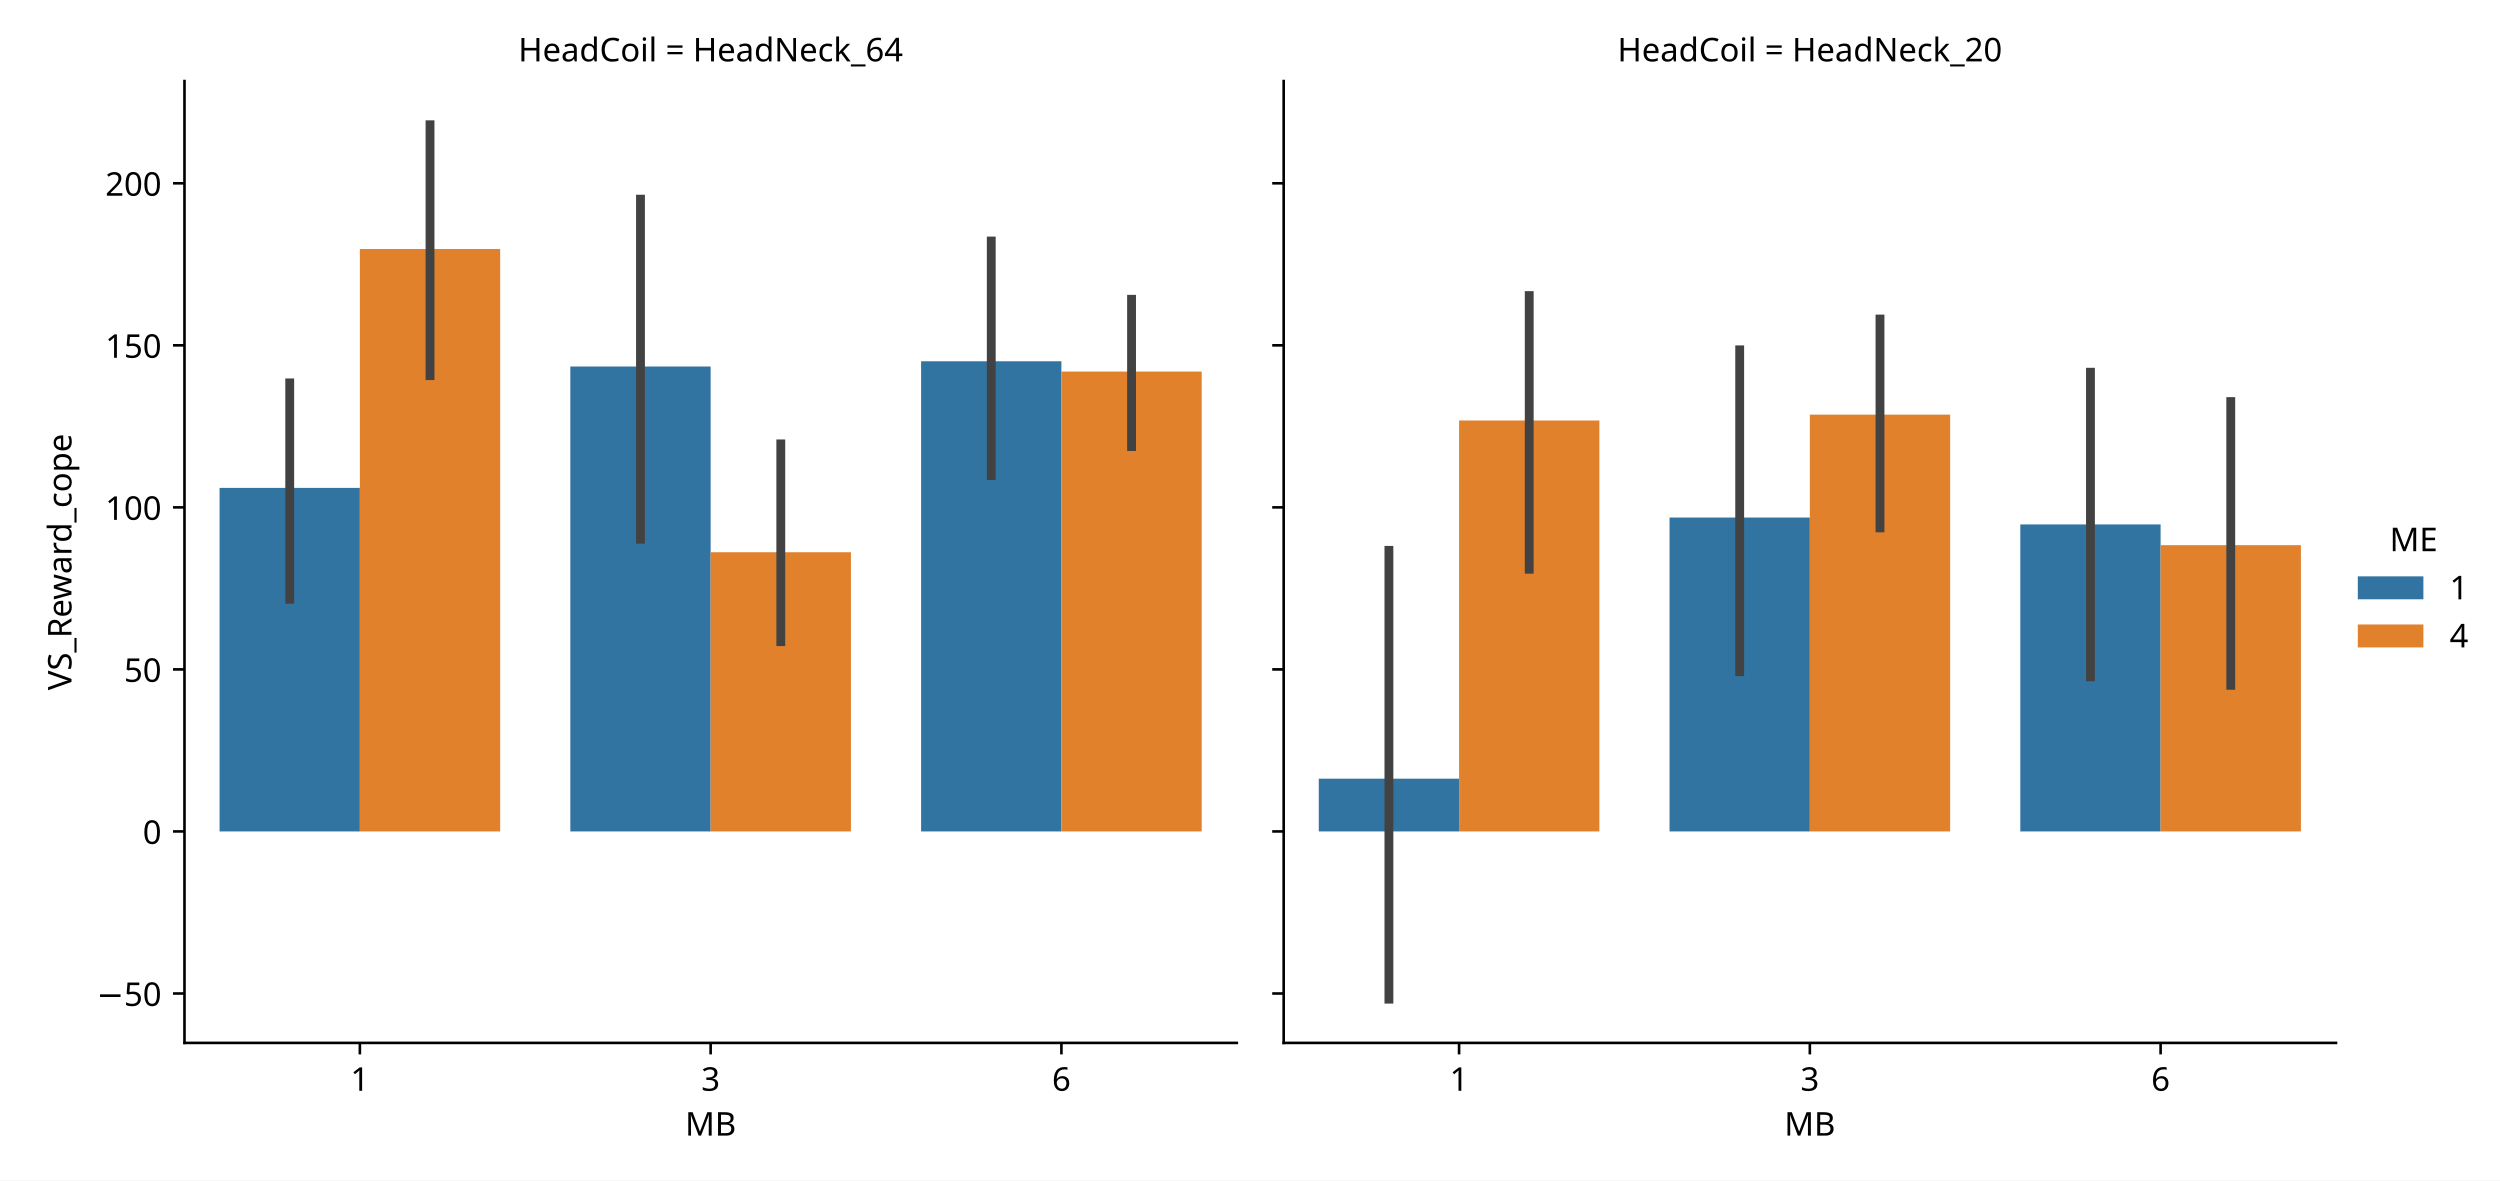
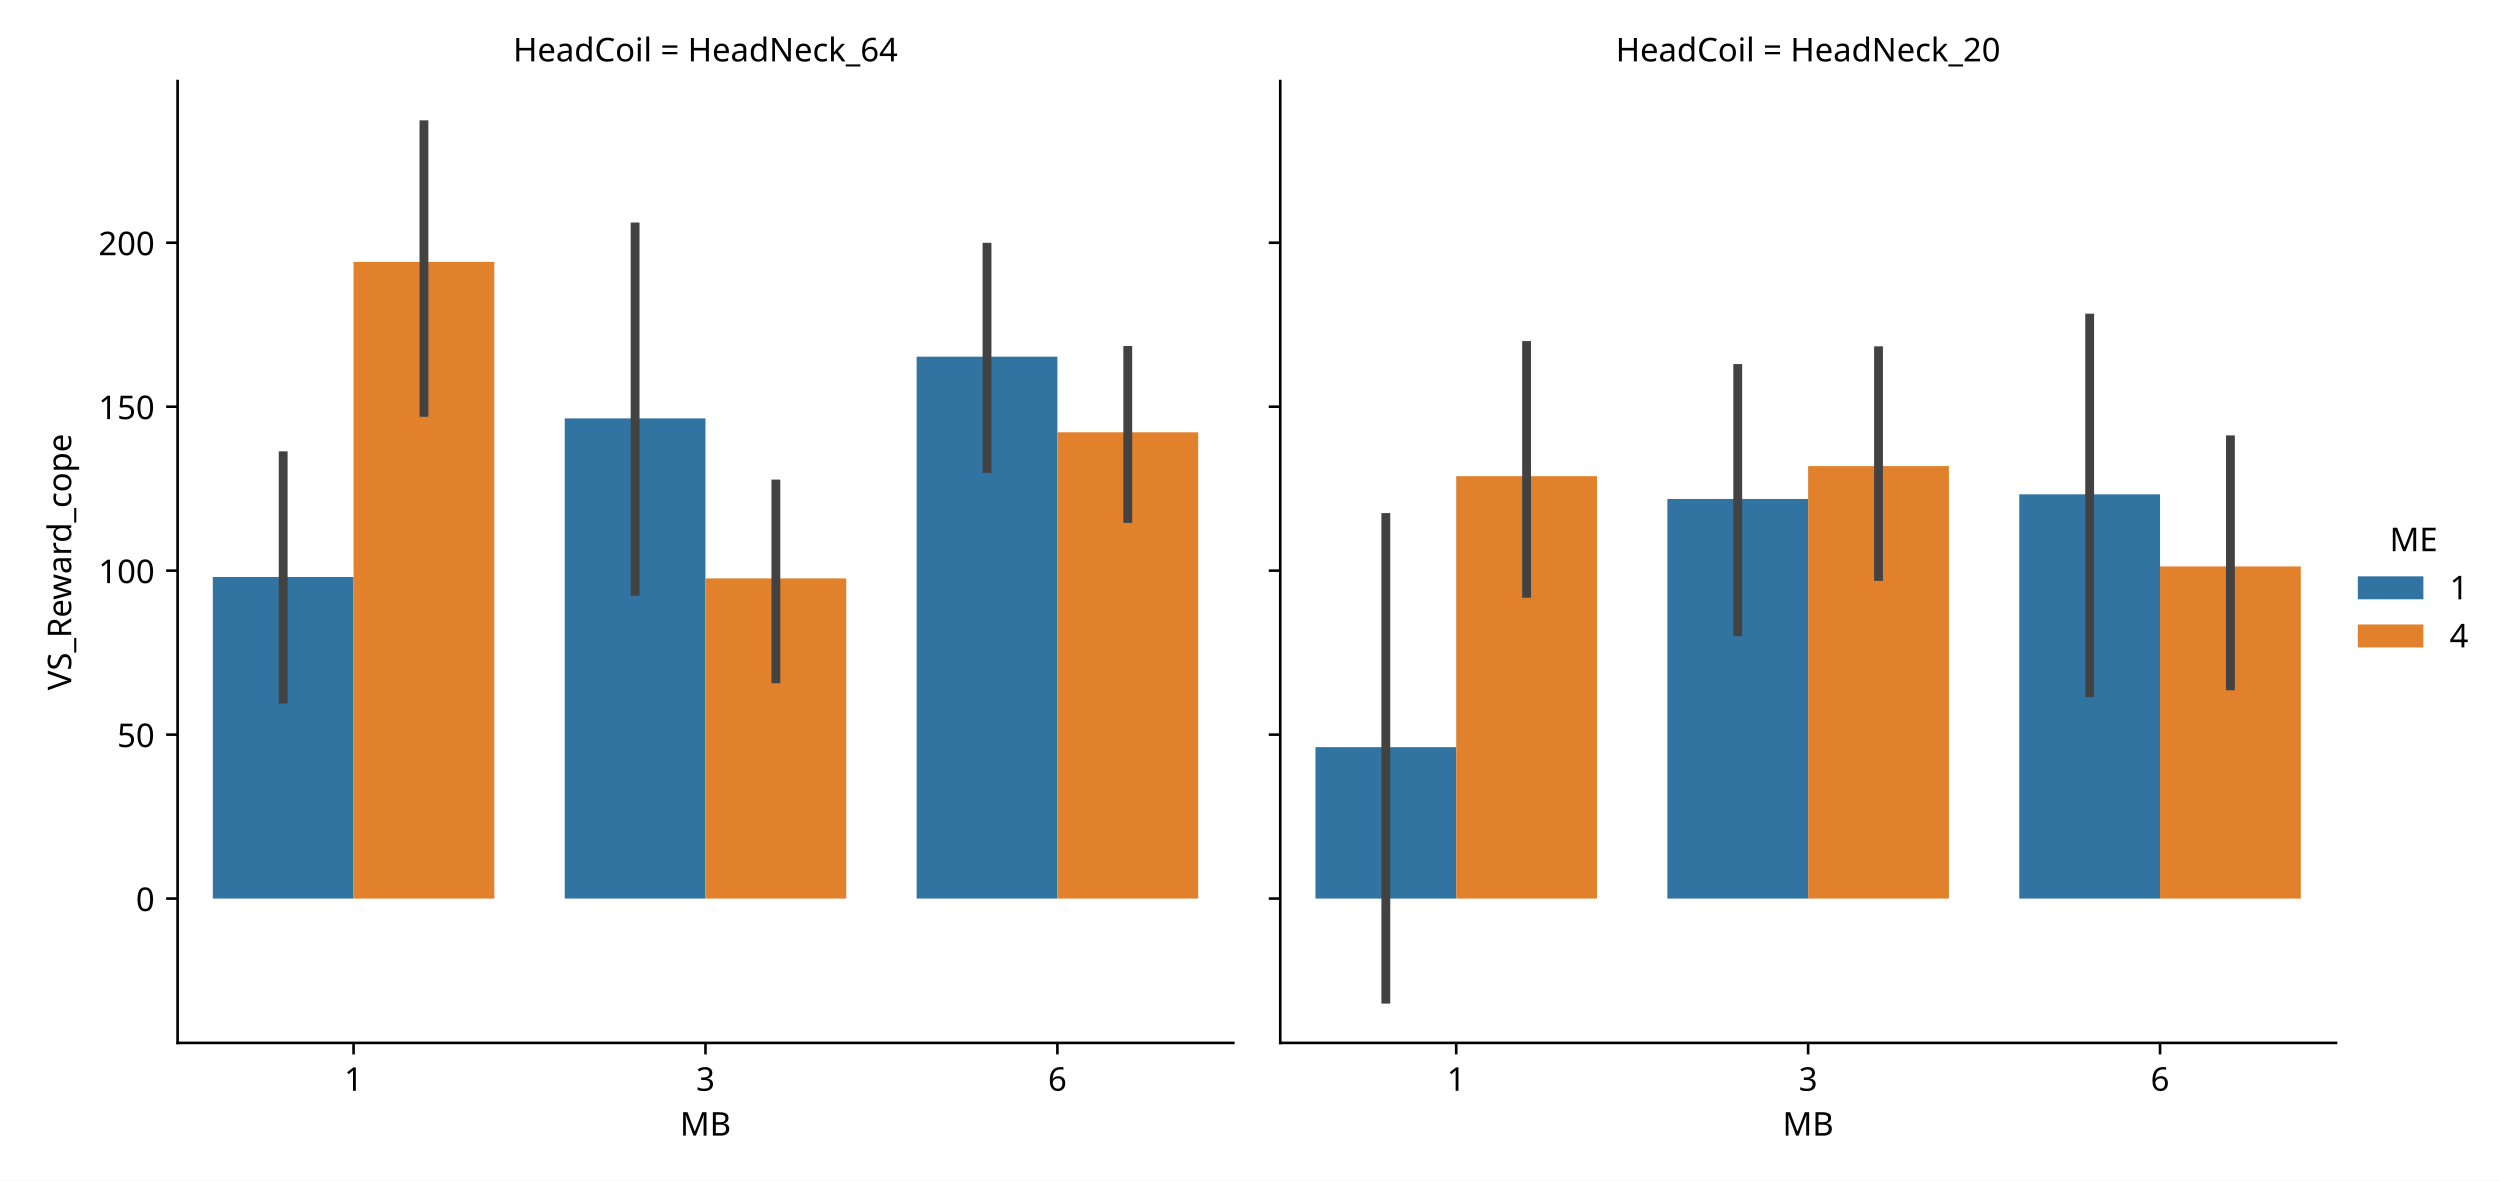
<svg xmlns="http://www.w3.org/2000/svg" xmlns:xlink="http://www.w3.org/1999/xlink" width="762.39pt" height="360pt" viewBox="0 0 762.39 360" version="1.1">
  <defs>
    <style type="text/css">*{stroke-linejoin: round; stroke-linecap: butt}</style>
  </defs>
  <g id="figure_1">
    <g id="patch_1">
      <path d="M 0 360  L 762.39 360  L 762.39 0  L 0 0  z " style="fill: #ffffff" />
    </g>
    <g id="axes_1">
      <g id="patch_2">
-         <path d="M 56.259 318.04  L 377.167 318.04  L 377.167 24.72  L 56.259 24.72  z " style="fill: #ffffff" />
+         <path d="M 54.163 318.04  L 376.118 318.04  L 376.118 24.72  L 54.163 24.72  z " style="fill: #ffffff" />
      </g>
      <g id="patch_3">
-         <path d="M 66.956 253.555  L 109.744 253.555  L 109.744 148.785  L 66.956 148.785  z " clip-path="url(#p1d34da9435)" style="fill: #3274a1" />
+         <path d="M 64.895 274.026  L 107.822 274.026  L 107.822 175.95  L 64.895 175.95  z " clip-path="url(#p8e05e389d4)" style="fill: #3274a1" />
      </g>
      <g id="patch_4">
-         <path d="M 173.926 253.555  L 216.713 253.555  L 216.713 111.767  L 173.926 111.767  z " clip-path="url(#p1d34da9435)" style="fill: #3274a1" />
+         <path d="M 172.213 274.026  L 215.14 274.026  L 215.14 127.591  L 172.213 127.591  z " clip-path="url(#p8e05e389d4)" style="fill: #3274a1" />
      </g>
      <g id="patch_5">
-         <path d="M 280.895 253.555  L 323.683 253.555  L 323.683 110.17  L 280.895 110.17  z " clip-path="url(#p1d34da9435)" style="fill: #3274a1" />
+         <path d="M 279.531 274.026  L 322.459 274.026  L 322.459 108.769  L 279.531 108.769  z " clip-path="url(#p8e05e389d4)" style="fill: #3274a1" />
      </g>
      <g id="patch_6">
-         <path d="M 109.744 253.555  L 152.532 253.555  L 152.532 75.941  L 109.744 75.941  z " clip-path="url(#p1d34da9435)" style="fill: #e1812c" />
+         <path d="M 107.822 274.026  L 150.749 274.026  L 150.749 79.871  L 107.822 79.871  z " clip-path="url(#p8e05e389d4)" style="fill: #e1812c" />
      </g>
      <g id="patch_7">
-         <path d="M 216.713 253.555  L 259.501 253.555  L 259.501 168.407  L 216.713 168.407  z " clip-path="url(#p1d34da9435)" style="fill: #e1812c" />
+         <path d="M 215.14 274.026  L 258.068 274.026  L 258.068 176.385  L 215.14 176.385  z " clip-path="url(#p8e05e389d4)" style="fill: #e1812c" />
      </g>
      <g id="patch_8">
-         <path d="M 323.683 253.555  L 366.47 253.555  L 366.47 113.309  L 323.683 113.309  z " clip-path="url(#p1d34da9435)" style="fill: #e1812c" />
+         <path d="M 322.459 274.026  L 365.386 274.026  L 365.386 131.831  L 322.459 131.831  z " clip-path="url(#p8e05e389d4)" style="fill: #e1812c" />
      </g>
      <g id="matplotlib.axis_1">
        <g id="xtick_1">
          <g id="line2d_1">
            <defs>
-               <path id="mfc4b0230c5" d="M 0 0  L 0 3.5  " style="stroke: #000000; stroke-width: 0.8" />
+               <path id="mc419346a07" d="M 0 0  L 0 3.5  " style="stroke: #000000; stroke-width: 0.8" />
            </defs>
            <g>
-               <use xlink:href="#mfc4b0230c5" x="109.744" y="318.04" style="stroke: #000000; stroke-width: 0.8" />
+               <use xlink:href="#mc419346a07" x="107.822" y="318.04" style="stroke: #000000; stroke-width: 0.8" />
            </g>
          </g>
          <g id="text_1">
-             <text style="font: 10px 'sans-serif'; text-anchor: middle" x="109.744" y="332.638" transform="rotate(-0, 109.744, 332.6384)">1</text>
+             <text style="font: 10px 'sans-serif'; text-anchor: middle" x="107.822" y="332.638" transform="rotate(-0, 107.8219, 332.6384)">1</text>
          </g>
        </g>
        <g id="xtick_2">
          <g id="line2d_2">
            <g>
-               <use xlink:href="#mfc4b0230c5" x="216.713" y="318.04" style="stroke: #000000; stroke-width: 0.8" />
+               <use xlink:href="#mc419346a07" x="215.14" y="318.04" style="stroke: #000000; stroke-width: 0.8" />
            </g>
          </g>
          <g id="text_2">
-             <text style="font: 10px 'sans-serif'; text-anchor: middle" x="216.713" y="332.638" transform="rotate(-0, 216.7133, 332.6384)">3</text>
+             <text style="font: 10px 'sans-serif'; text-anchor: middle" x="215.14" y="332.638" transform="rotate(-0, 215.1402, 332.6384)">3</text>
          </g>
        </g>
        <g id="xtick_3">
          <g id="line2d_3">
            <g>
-               <use xlink:href="#mfc4b0230c5" x="323.683" y="318.04" style="stroke: #000000; stroke-width: 0.8" />
+               <use xlink:href="#mc419346a07" x="322.459" y="318.04" style="stroke: #000000; stroke-width: 0.8" />
            </g>
          </g>
          <g id="text_3">
-             <text style="font: 10px 'sans-serif'; text-anchor: middle" x="323.683" y="332.638" transform="rotate(-0, 323.6826, 332.6384)">6</text>
+             <text style="font: 10px 'sans-serif'; text-anchor: middle" x="322.459" y="332.638" transform="rotate(-0, 322.4585, 332.6384)">6</text>
          </g>
        </g>
        <g id="text_4">
-           <text style="font: 10px 'sans-serif'; text-anchor: middle" x="216.713" y="346.317" transform="rotate(-0, 216.7133, 346.3166)">MB</text>
+           <text style="font: 10px 'sans-serif'; text-anchor: middle" x="215.14" y="346.317" transform="rotate(-0, 215.1402, 346.3166)">MB</text>
        </g>
      </g>
      <g id="matplotlib.axis_2">
        <g id="ytick_1">
          <g id="line2d_4">
            <defs>
-               <path id="m0dee1e00c0" d="M 0 0  L -3.5 0  " style="stroke: #000000; stroke-width: 0.8" />
+               <path id="m31554360cf" d="M 0 0  L -3.5 0  " style="stroke: #000000; stroke-width: 0.8" />
            </defs>
            <g>
-               <use xlink:href="#m0dee1e00c0" x="56.259" y="302.968" style="stroke: #000000; stroke-width: 0.8" />
+               <use xlink:href="#m31554360cf" x="54.163" y="274.026" style="stroke: #000000; stroke-width: 0.8" />
            </g>
          </g>
          <g id="text_5">
-             <text style="font: 10px 'sans-serif'; text-anchor: end" x="49.259" y="306.767" transform="rotate(-0, 49.25935, 306.7674)">−50</text>
+             <text style="font: 10px 'sans-serif'; text-anchor: end" x="47.163" y="277.825" transform="rotate(-0, 47.16278, 277.8253)">0</text>
          </g>
        </g>
        <g id="ytick_2">
          <g id="line2d_5">
            <g>
-               <use xlink:href="#m0dee1e00c0" x="56.259" y="253.555" style="stroke: #000000; stroke-width: 0.8" />
+               <use xlink:href="#m31554360cf" x="54.163" y="224.025" style="stroke: #000000; stroke-width: 0.8" />
            </g>
          </g>
          <g id="text_6">
-             <text style="font: 10px 'sans-serif'; text-anchor: end" x="49.259" y="257.354" transform="rotate(-0, 49.25935, 257.354)">0</text>
+             <text style="font: 10px 'sans-serif'; text-anchor: end" x="47.163" y="227.824" transform="rotate(-0, 47.16278, 227.8245)">50</text>
          </g>
        </g>
        <g id="ytick_3">
          <g id="line2d_6">
            <g>
-               <use xlink:href="#m0dee1e00c0" x="56.259" y="204.141" style="stroke: #000000; stroke-width: 0.8" />
+               <use xlink:href="#m31554360cf" x="54.163" y="174.024" style="stroke: #000000; stroke-width: 0.8" />
            </g>
          </g>
          <g id="text_7">
-             <text style="font: 10px 'sans-serif'; text-anchor: end" x="49.259" y="207.941" transform="rotate(-0, 49.25935, 207.9406)">50</text>
+             <text style="font: 10px 'sans-serif'; text-anchor: end" x="47.163" y="177.824" transform="rotate(-0, 47.16278, 177.8236)">100</text>
          </g>
        </g>
        <g id="ytick_4">
          <g id="line2d_7">
            <g>
-               <use xlink:href="#m0dee1e00c0" x="56.259" y="154.728" style="stroke: #000000; stroke-width: 0.8" />
+               <use xlink:href="#m31554360cf" x="54.163" y="124.023" style="stroke: #000000; stroke-width: 0.8" />
            </g>
          </g>
          <g id="text_8">
-             <text style="font: 10px 'sans-serif'; text-anchor: end" x="49.259" y="158.527" transform="rotate(-0, 49.25935, 158.5272)">100</text>
+             <text style="font: 10px 'sans-serif'; text-anchor: end" x="47.163" y="127.823" transform="rotate(-0, 47.16278, 127.8227)">150</text>
          </g>
        </g>
        <g id="ytick_5">
          <g id="line2d_8">
            <g>
-               <use xlink:href="#m0dee1e00c0" x="56.259" y="105.315" style="stroke: #000000; stroke-width: 0.8" />
+               <use xlink:href="#m31554360cf" x="54.163" y="74.023" style="stroke: #000000; stroke-width: 0.8" />
            </g>
          </g>
          <g id="text_9">
-             <text style="font: 10px 'sans-serif'; text-anchor: end" x="49.259" y="109.114" transform="rotate(-0, 49.25935, 109.1138)">150</text>
-           </g>
-         </g>
-         <g id="ytick_6">
-           <g id="line2d_9">
-             <g>
-               <use xlink:href="#m0dee1e00c0" x="56.259" y="55.901" style="stroke: #000000; stroke-width: 0.8" />
-             </g>
-           </g>
-           <g id="text_10">
-             <text style="font: 10px 'sans-serif'; text-anchor: end" x="49.259" y="59.7" transform="rotate(-0, 49.25935, 59.70041)">200</text>
-           </g>
-         </g>
-         <g id="text_11">
-           <text style="font: 10px 'sans-serif'; text-anchor: middle" x="21.797" y="171.38" transform="rotate(-90, 21.79685, 171.38)">VS_Reward_cope</text>
-         </g>
+             <text style="font: 10px 'sans-serif'; text-anchor: end" x="47.163" y="77.822" transform="rotate(-0, 47.16278, 77.82181)">200</text>
+           </g>
+         </g>
+         <g id="text_10">
+           <text style="font: 10px 'sans-serif'; text-anchor: middle" x="21.717" y="171.38" transform="rotate(-90, 21.71747, 171.38)">VS_Reward_cope</text>
+         </g>
+       </g>
+       <g id="line2d_9">
+         <path d="M 86.358 213.18  L 86.358 138.992  " clip-path="url(#p8e05e389d4)" style="fill: none; stroke: #424242; stroke-width: 2.7; stroke-linecap: square" />
      </g>
      <g id="line2d_10">
-         <path d="M 88.35 182.756  L 88.35 116.773  " clip-path="url(#p1d34da9435)" style="fill: none; stroke: #424242; stroke-width: 2.7; stroke-linecap: square" />
+         <path d="M 193.677 180.35  L 193.677 69.219  " clip-path="url(#p8e05e389d4)" style="fill: none; stroke: #424242; stroke-width: 2.7; stroke-linecap: square" />
      </g>
      <g id="line2d_11">
-         <path d="M 195.319 164.452  L 195.319 60.731  " clip-path="url(#p1d34da9435)" style="fill: none; stroke: #424242; stroke-width: 2.7; stroke-linecap: square" />
+         <path d="M 300.995 142.861  L 300.995 75.388  " clip-path="url(#p8e05e389d4)" style="fill: none; stroke: #424242; stroke-width: 2.7; stroke-linecap: square" />
      </g>
      <g id="line2d_12">
-         <path d="M 302.289 145.046  L 302.289 73.5  " clip-path="url(#p1d34da9435)" style="fill: none; stroke: #424242; stroke-width: 2.7; stroke-linecap: square" />
+         <path d="M 129.286 125.755  L 129.286 38.053  " clip-path="url(#p8e05e389d4)" style="fill: none; stroke: #424242; stroke-width: 2.7; stroke-linecap: square" />
      </g>
      <g id="line2d_13">
-         <path d="M 131.138 114.552  L 131.138 38.053  " clip-path="url(#p1d34da9435)" style="fill: none; stroke: #424242; stroke-width: 2.7; stroke-linecap: square" />
+         <path d="M 236.604 207.006  L 236.604 147.606  " clip-path="url(#p8e05e389d4)" style="fill: none; stroke: #424242; stroke-width: 2.7; stroke-linecap: square" />
      </g>
      <g id="line2d_14">
-         <path d="M 238.107 195.679  L 238.107 135.377  " clip-path="url(#p1d34da9435)" style="fill: none; stroke: #424242; stroke-width: 2.7; stroke-linecap: square" />
-       </g>
-       <g id="line2d_15">
-         <path d="M 345.076 136.18  L 345.076 91.277  " clip-path="url(#p1d34da9435)" style="fill: none; stroke: #424242; stroke-width: 2.7; stroke-linecap: square" />
+         <path d="M 343.922 158.097  L 343.922 106.855  " clip-path="url(#p8e05e389d4)" style="fill: none; stroke: #424242; stroke-width: 2.7; stroke-linecap: square" />
      </g>
      <g id="patch_9">
-         <path d="M 56.259 318.04  L 56.259 24.72  " style="fill: none; stroke: #000000; stroke-width: 0.8; stroke-linejoin: miter; stroke-linecap: square" />
+         <path d="M 54.163 318.04  L 54.163 24.72  " style="fill: none; stroke: #000000; stroke-width: 0.8; stroke-linejoin: miter; stroke-linecap: square" />
      </g>
      <g id="patch_10">
-         <path d="M 56.259 318.04  L 377.167 318.04  " style="fill: none; stroke: #000000; stroke-width: 0.8; stroke-linejoin: miter; stroke-linecap: square" />
-       </g>
-       <g id="text_12">
-         <text style="font: 10px 'sans-serif'; text-anchor: middle" x="216.713" y="18.72" transform="rotate(-0, 216.7133, 18.72)">HeadCoil = HeadNeck_64</text>
+         <path d="M 54.163 318.04  L 376.118 318.04  " style="fill: none; stroke: #000000; stroke-width: 0.8; stroke-linejoin: miter; stroke-linecap: square" />
+       </g>
+       <g id="text_11">
+         <text style="font: 10px 'sans-serif'; text-anchor: middle" x="215.14" y="18.72" transform="rotate(-0, 215.1402, 18.72)">HeadCoil = HeadNeck_64</text>
      </g>
    </g>
    <g id="axes_2">
      <g id="patch_11">
-         <path d="M 391.468 318.04  L 712.376 318.04  L 712.376 24.72  L 391.468 24.72  z " style="fill: #ffffff" />
+         <path d="M 390.421 318.04  L 712.376 318.04  L 712.376 24.72  L 390.421 24.72  z " style="fill: #ffffff" />
      </g>
      <g id="patch_12">
-         <path d="M 402.165 253.555  L 444.953 253.555  L 444.953 237.464  L 402.165 237.464  z " clip-path="url(#pbaa6d9a5ad)" style="fill: #3274a1" />
+         <path d="M 401.153 274.026  L 444.08 274.026  L 444.08 227.852  L 401.153 227.852  z " clip-path="url(#p43537ed94f)" style="fill: #3274a1" />
      </g>
      <g id="patch_13">
-         <path d="M 509.134 253.555  L 551.922 253.555  L 551.922 157.829  L 509.134 157.829  z " clip-path="url(#pbaa6d9a5ad)" style="fill: #3274a1" />
+         <path d="M 508.471 274.026  L 551.399 274.026  L 551.399 152.163  L 508.471 152.163  z " clip-path="url(#p43537ed94f)" style="fill: #3274a1" />
      </g>
      <g id="patch_14">
-         <path d="M 616.104 253.555  L 658.891 253.555  L 658.891 159.928  L 616.104 159.928  z " clip-path="url(#pbaa6d9a5ad)" style="fill: #3274a1" />
+         <path d="M 615.79 274.026  L 658.717 274.026  L 658.717 150.747  L 615.79 150.747  z " clip-path="url(#p43537ed94f)" style="fill: #3274a1" />
      </g>
      <g id="patch_15">
-         <path d="M 444.953 253.555  L 487.741 253.555  L 487.741 128.232  L 444.953 128.232  z " clip-path="url(#pbaa6d9a5ad)" style="fill: #e1812c" />
+         <path d="M 444.08 274.026  L 487.008 274.026  L 487.008 145.213  L 444.08 145.213  z " clip-path="url(#p43537ed94f)" style="fill: #e1812c" />
      </g>
      <g id="patch_16">
-         <path d="M 551.922 253.555  L 594.71 253.555  L 594.71 126.448  L 551.922 126.448  z " clip-path="url(#pbaa6d9a5ad)" style="fill: #e1812c" />
+         <path d="M 551.399 274.026  L 594.326 274.026  L 594.326 142.142  L 551.399 142.142  z " clip-path="url(#p43537ed94f)" style="fill: #e1812c" />
      </g>
      <g id="patch_17">
-         <path d="M 658.891 253.555  L 701.679 253.555  L 701.679 166.25  L 658.891 166.25  z " clip-path="url(#pbaa6d9a5ad)" style="fill: #e1812c" />
+         <path d="M 658.717 274.026  L 701.644 274.026  L 701.644 172.743  L 658.717 172.743  z " clip-path="url(#p43537ed94f)" style="fill: #e1812c" />
      </g>
      <g id="matplotlib.axis_3">
        <g id="xtick_4">
+           <g id="line2d_15">
+             <g>
+               <use xlink:href="#mc419346a07" x="444.08" y="318.04" style="stroke: #000000; stroke-width: 0.8" />
+             </g>
+           </g>
+           <g id="text_12">
+             <text style="font: 10px 'sans-serif'; text-anchor: middle" x="444.08" y="332.638" transform="rotate(-0, 444.0804, 332.6384)">1</text>
+           </g>
+         </g>
+         <g id="xtick_5">
          <g id="line2d_16">
            <g>
-               <use xlink:href="#mfc4b0230c5" x="444.953" y="318.04" style="stroke: #000000; stroke-width: 0.8" />
+               <use xlink:href="#mc419346a07" x="551.399" y="318.04" style="stroke: #000000; stroke-width: 0.8" />
            </g>
          </g>
          <g id="text_13">
-             <text style="font: 10px 'sans-serif'; text-anchor: middle" x="444.953" y="332.638" transform="rotate(-0, 444.9529, 332.6384)">1</text>
-           </g>
-         </g>
-         <g id="xtick_5">
+             <text style="font: 10px 'sans-serif'; text-anchor: middle" x="551.399" y="332.638" transform="rotate(-0, 551.3987, 332.6384)">3</text>
+           </g>
+         </g>
+         <g id="xtick_6">
          <g id="line2d_17">
            <g>
-               <use xlink:href="#mfc4b0230c5" x="551.922" y="318.04" style="stroke: #000000; stroke-width: 0.8" />
+               <use xlink:href="#mc419346a07" x="658.717" y="318.04" style="stroke: #000000; stroke-width: 0.8" />
            </g>
          </g>
          <g id="text_14">
-             <text style="font: 10px 'sans-serif'; text-anchor: middle" x="551.922" y="332.638" transform="rotate(-0, 551.9222, 332.6384)">3</text>
-           </g>
-         </g>
-         <g id="xtick_6">
+             <text style="font: 10px 'sans-serif'; text-anchor: middle" x="658.717" y="332.638" transform="rotate(-0, 658.717, 332.6384)">6</text>
+           </g>
+         </g>
+         <g id="text_15">
+           <text style="font: 10px 'sans-serif'; text-anchor: middle" x="551.399" y="346.317" transform="rotate(-0, 551.3987, 346.3166)">MB</text>
+         </g>
+       </g>
+       <g id="matplotlib.axis_4">
+         <g id="ytick_6">
          <g id="line2d_18">
            <g>
-               <use xlink:href="#mfc4b0230c5" x="658.891" y="318.04" style="stroke: #000000; stroke-width: 0.8" />
-             </g>
-           </g>
-           <g id="text_15">
-             <text style="font: 10px 'sans-serif'; text-anchor: middle" x="658.891" y="332.638" transform="rotate(-0, 658.8915, 332.6384)">6</text>
-           </g>
-         </g>
-         <g id="text_16">
-           <text style="font: 10px 'sans-serif'; text-anchor: middle" x="551.922" y="346.317" transform="rotate(-0, 551.9222, 346.3166)">MB</text>
-         </g>
-       </g>
-       <g id="matplotlib.axis_4">
+               <use xlink:href="#m31554360cf" x="390.421" y="274.026" style="stroke: #000000; stroke-width: 0.8" />
+             </g>
+           </g>
+         </g>
        <g id="ytick_7">
          <g id="line2d_19">
            <g>
-               <use xlink:href="#m0dee1e00c0" x="391.468" y="302.968" style="stroke: #000000; stroke-width: 0.8" />
+               <use xlink:href="#m31554360cf" x="390.421" y="224.025" style="stroke: #000000; stroke-width: 0.8" />
            </g>
          </g>
        </g>
        <g id="ytick_8">
          <g id="line2d_20">
            <g>
-               <use xlink:href="#m0dee1e00c0" x="391.468" y="253.555" style="stroke: #000000; stroke-width: 0.8" />
+               <use xlink:href="#m31554360cf" x="390.421" y="174.024" style="stroke: #000000; stroke-width: 0.8" />
            </g>
          </g>
        </g>
        <g id="ytick_9">
          <g id="line2d_21">
            <g>
-               <use xlink:href="#m0dee1e00c0" x="391.468" y="204.141" style="stroke: #000000; stroke-width: 0.8" />
+               <use xlink:href="#m31554360cf" x="390.421" y="124.023" style="stroke: #000000; stroke-width: 0.8" />
            </g>
          </g>
        </g>
        <g id="ytick_10">
          <g id="line2d_22">
            <g>
-               <use xlink:href="#m0dee1e00c0" x="391.468" y="154.728" style="stroke: #000000; stroke-width: 0.8" />
-             </g>
-           </g>
-         </g>
-         <g id="ytick_11">
-           <g id="line2d_23">
-             <g>
-               <use xlink:href="#m0dee1e00c0" x="391.468" y="105.315" style="stroke: #000000; stroke-width: 0.8" />
-             </g>
-           </g>
-         </g>
-         <g id="ytick_12">
-           <g id="line2d_24">
-             <g>
-               <use xlink:href="#m0dee1e00c0" x="391.468" y="55.901" style="stroke: #000000; stroke-width: 0.8" />
-             </g>
-           </g>
-         </g>
+               <use xlink:href="#m31554360cf" x="390.421" y="74.023" style="stroke: #000000; stroke-width: 0.8" />
+             </g>
+           </g>
+         </g>
+       </g>
+       <g id="line2d_23">
+         <path d="M 422.617 304.707  L 422.617 157.817  " clip-path="url(#p43537ed94f)" style="fill: none; stroke: #424242; stroke-width: 2.7; stroke-linecap: square" />
+       </g>
+       <g id="line2d_24">
+         <path d="M 529.935 192.662  L 529.935 112.381  " clip-path="url(#p43537ed94f)" style="fill: none; stroke: #424242; stroke-width: 2.7; stroke-linecap: square" />
      </g>
      <g id="line2d_25">
-         <path d="M 423.559 304.707  L 423.559 167.836  " clip-path="url(#pbaa6d9a5ad)" style="fill: none; stroke: #424242; stroke-width: 2.7; stroke-linecap: square" />
+         <path d="M 637.253 211.257  L 637.253 97.009  " clip-path="url(#p43537ed94f)" style="fill: none; stroke: #424242; stroke-width: 2.7; stroke-linecap: square" />
      </g>
      <g id="line2d_26">
-         <path d="M 530.528 204.831  L 530.528 106.68  " clip-path="url(#pbaa6d9a5ad)" style="fill: none; stroke: #424242; stroke-width: 2.7; stroke-linecap: square" />
+         <path d="M 465.544 180.927  L 465.544 105.366  " clip-path="url(#p43537ed94f)" style="fill: none; stroke: #424242; stroke-width: 2.7; stroke-linecap: square" />
      </g>
      <g id="line2d_27">
-         <path d="M 637.498 206.409  L 637.498 113.51  " clip-path="url(#pbaa6d9a5ad)" style="fill: none; stroke: #424242; stroke-width: 2.7; stroke-linecap: square" />
+         <path d="M 572.862 175.797  L 572.862 106.972  " clip-path="url(#p43537ed94f)" style="fill: none; stroke: #424242; stroke-width: 2.7; stroke-linecap: square" />
      </g>
      <g id="line2d_28">
-         <path d="M 466.347 173.591  L 466.347 90.138  " clip-path="url(#pbaa6d9a5ad)" style="fill: none; stroke: #424242; stroke-width: 2.7; stroke-linecap: square" />
-       </g>
-       <g id="line2d_29">
-         <path d="M 573.316 160.995  L 573.316 97.294  " clip-path="url(#pbaa6d9a5ad)" style="fill: none; stroke: #424242; stroke-width: 2.7; stroke-linecap: square" />
-       </g>
-       <g id="line2d_30">
-         <path d="M 680.285 208.998  L 680.285 122.464  " clip-path="url(#pbaa6d9a5ad)" style="fill: none; stroke: #424242; stroke-width: 2.7; stroke-linecap: square" />
+         <path d="M 680.181 209.161  L 680.181 134.13  " clip-path="url(#p43537ed94f)" style="fill: none; stroke: #424242; stroke-width: 2.7; stroke-linecap: square" />
      </g>
      <g id="patch_18">
-         <path d="M 391.468 318.04  L 391.468 24.72  " style="fill: none; stroke: #000000; stroke-width: 0.8; stroke-linejoin: miter; stroke-linecap: square" />
+         <path d="M 390.421 318.04  L 390.421 24.72  " style="fill: none; stroke: #000000; stroke-width: 0.8; stroke-linejoin: miter; stroke-linecap: square" />
      </g>
      <g id="patch_19">
-         <path d="M 391.468 318.04  L 712.376 318.04  " style="fill: none; stroke: #000000; stroke-width: 0.8; stroke-linejoin: miter; stroke-linecap: square" />
-       </g>
-       <g id="text_17">
-         <text style="font: 10px 'sans-serif'; text-anchor: middle" x="551.922" y="18.72" transform="rotate(-0, 551.9222, 18.72)">HeadCoil = HeadNeck_20</text>
+         <path d="M 390.421 318.04  L 712.376 318.04  " style="fill: none; stroke: #000000; stroke-width: 0.8; stroke-linejoin: miter; stroke-linecap: square" />
+       </g>
+       <g id="text_16">
+         <text style="font: 10px 'sans-serif'; text-anchor: middle" x="551.399" y="18.72" transform="rotate(-0, 551.3987, 18.72)">HeadCoil = HeadNeck_20</text>
      </g>
    </g>
    <g id="legend_1">
-       <g id="text_18">
+       <g id="text_17">
        <text style="font: 10px 'sans-serif'; text-anchor: start" x="728.735" y="168.081" transform="rotate(-0, 728.7353, 168.0813)">ME</text>
      </g>
      <g id="patch_20">
        <path d="M 719.028 182.759  L 739.028 182.759  L 739.028 175.759  L 719.028 175.759  z " style="fill: #3274a1" />
      </g>
-       <g id="text_19">
+       <g id="text_18">
        <text style="font: 10px 'sans-serif'; text-anchor: start" x="747.028" y="182.759" transform="rotate(-0, 747.0275, 182.7594)">1</text>
      </g>
      <g id="patch_21">
        <path d="M 719.028 197.438  L 739.028 197.438  L 739.028 190.438  L 719.028 190.438  z " style="fill: #e1812c" />
      </g>
-       <g id="text_20">
+       <g id="text_19">
        <text style="font: 10px 'sans-serif'; text-anchor: start" x="747.028" y="197.438" transform="rotate(-0, 747.0275, 197.4375)">4</text>
      </g>
    </g>
  </g>
  <defs>
-     <clipPath id="p1d34da9435">
-       <rect x="56.259" y="24.72" width="320.908" height="293.32" />
+     <clipPath id="p8e05e389d4">
+       <rect x="54.163" y="24.72" width="321.955" height="293.32" />
    </clipPath>
-     <clipPath id="pbaa6d9a5ad">
-       <rect x="391.468" y="24.72" width="320.908" height="293.32" />
+     <clipPath id="p43537ed94f">
+       <rect x="390.421" y="24.72" width="321.955" height="293.32" />
    </clipPath>
  </defs>
</svg>
